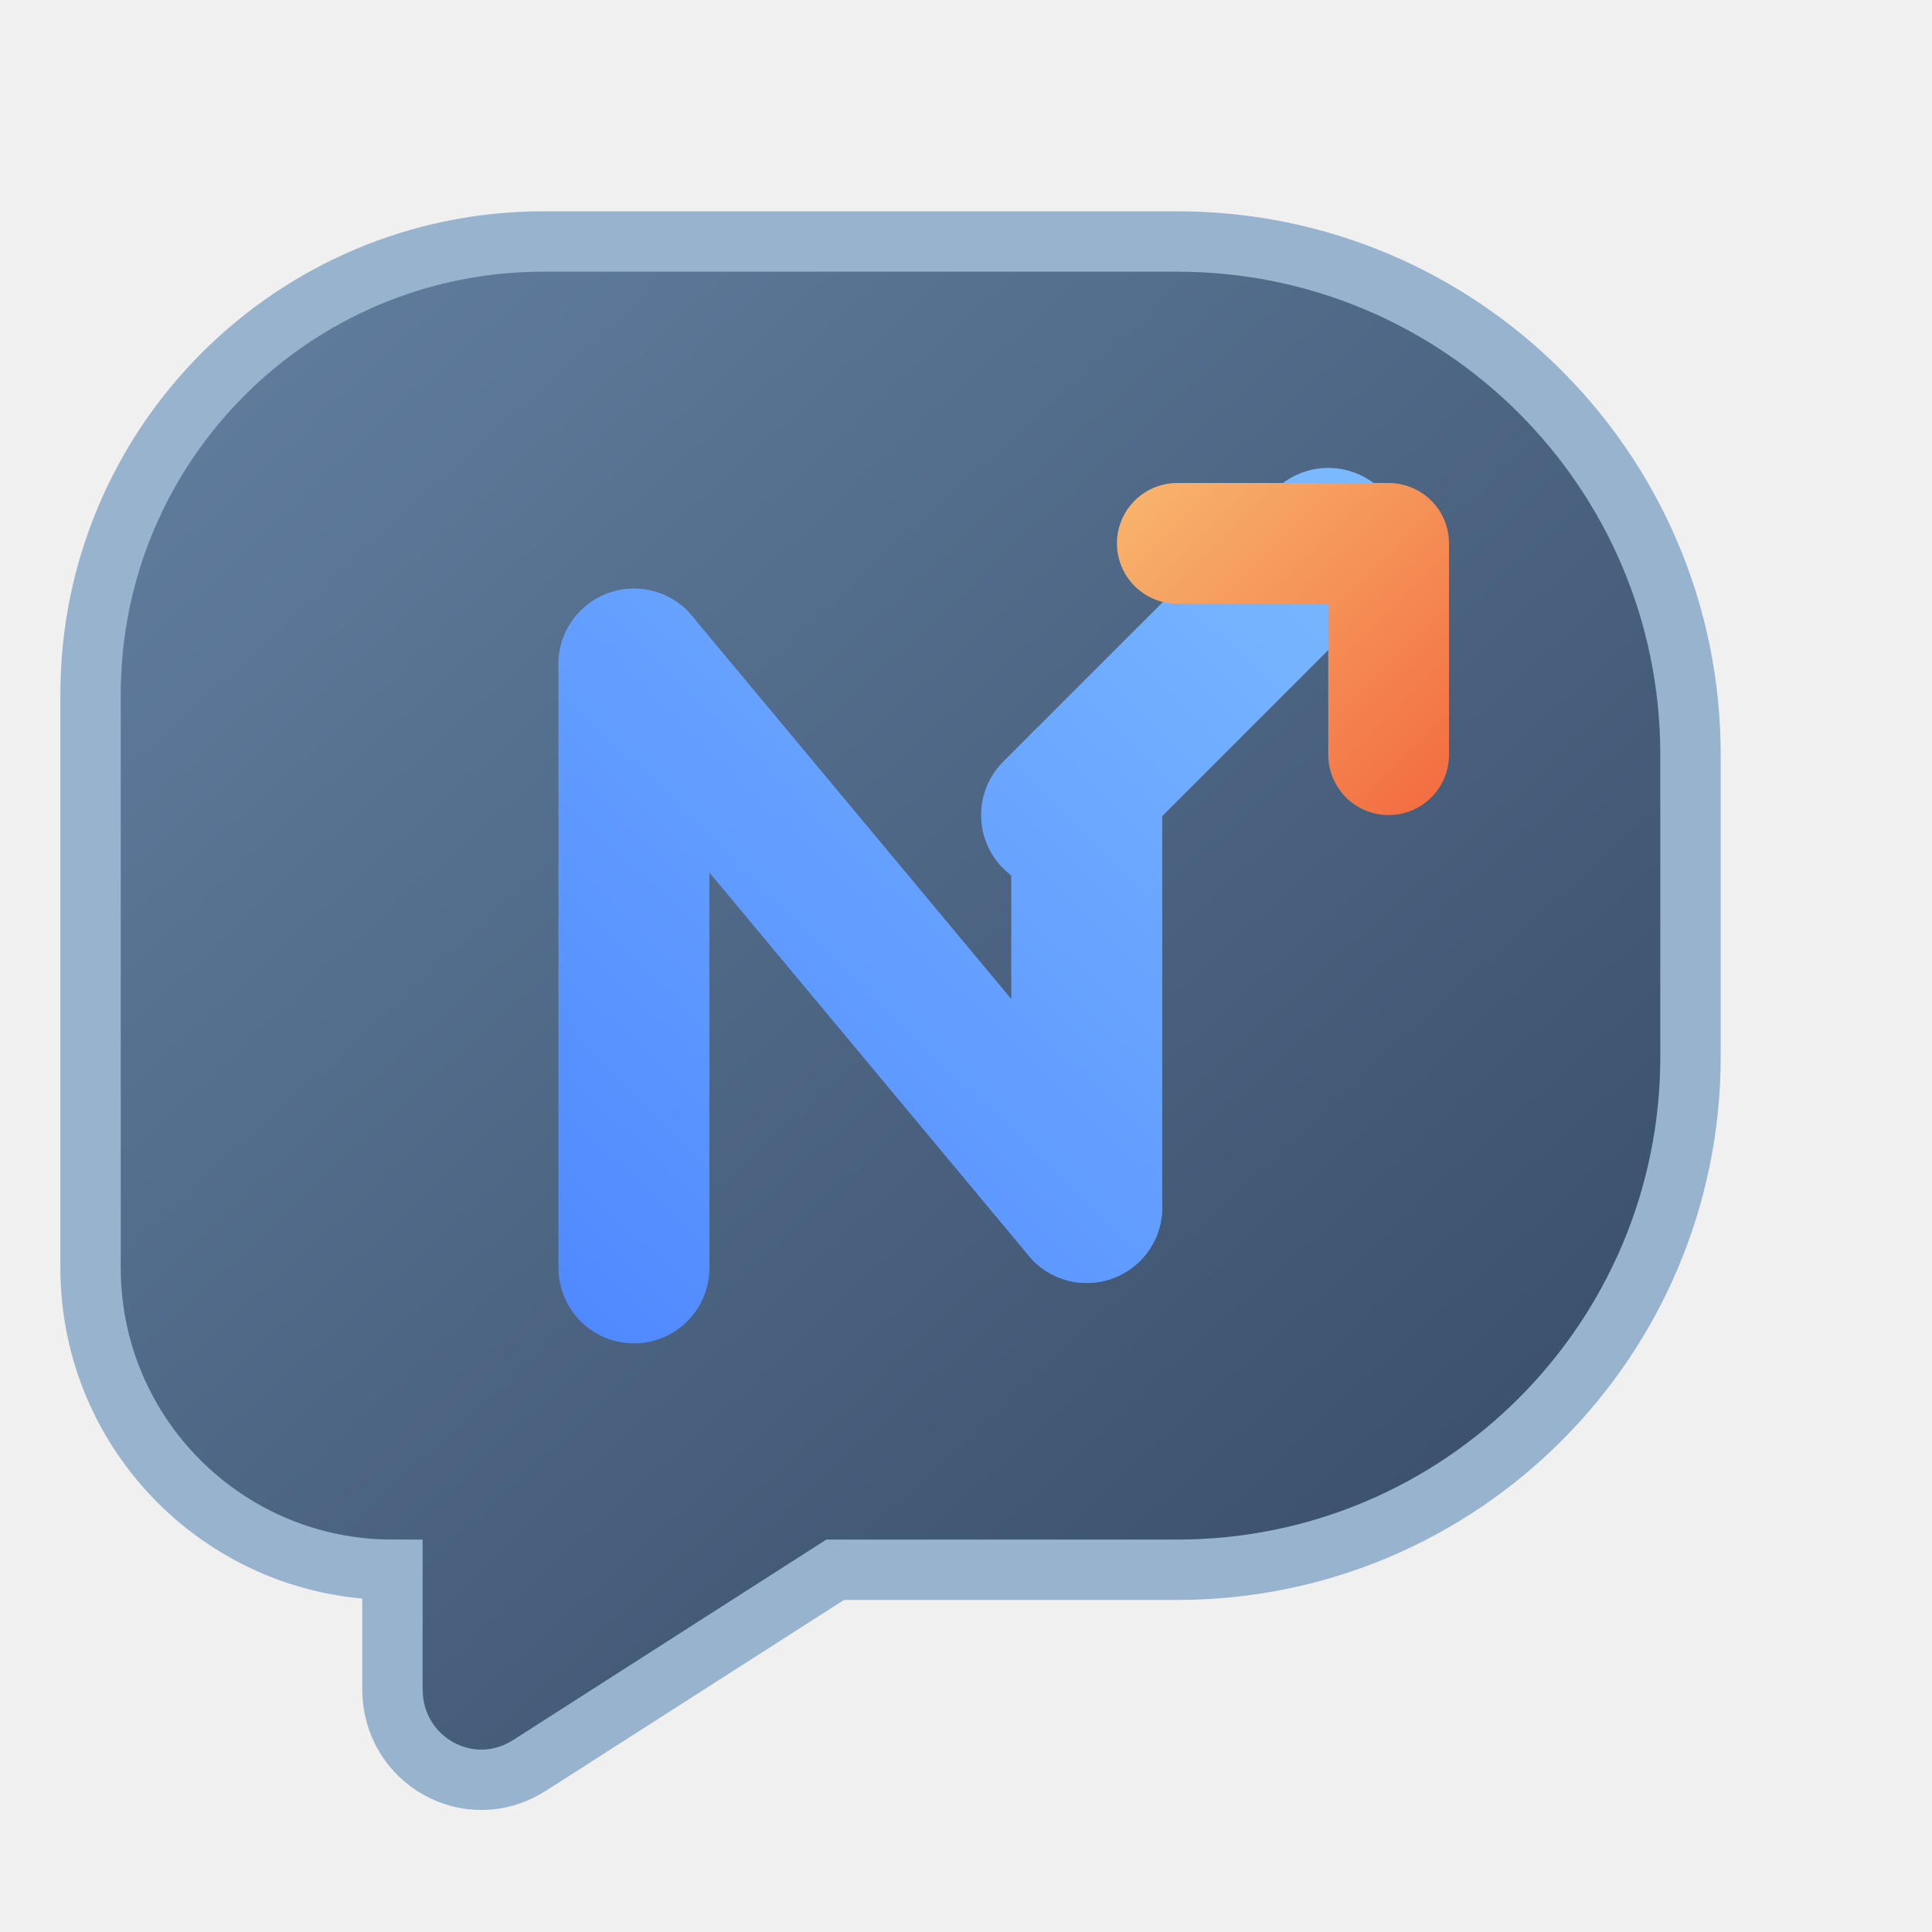
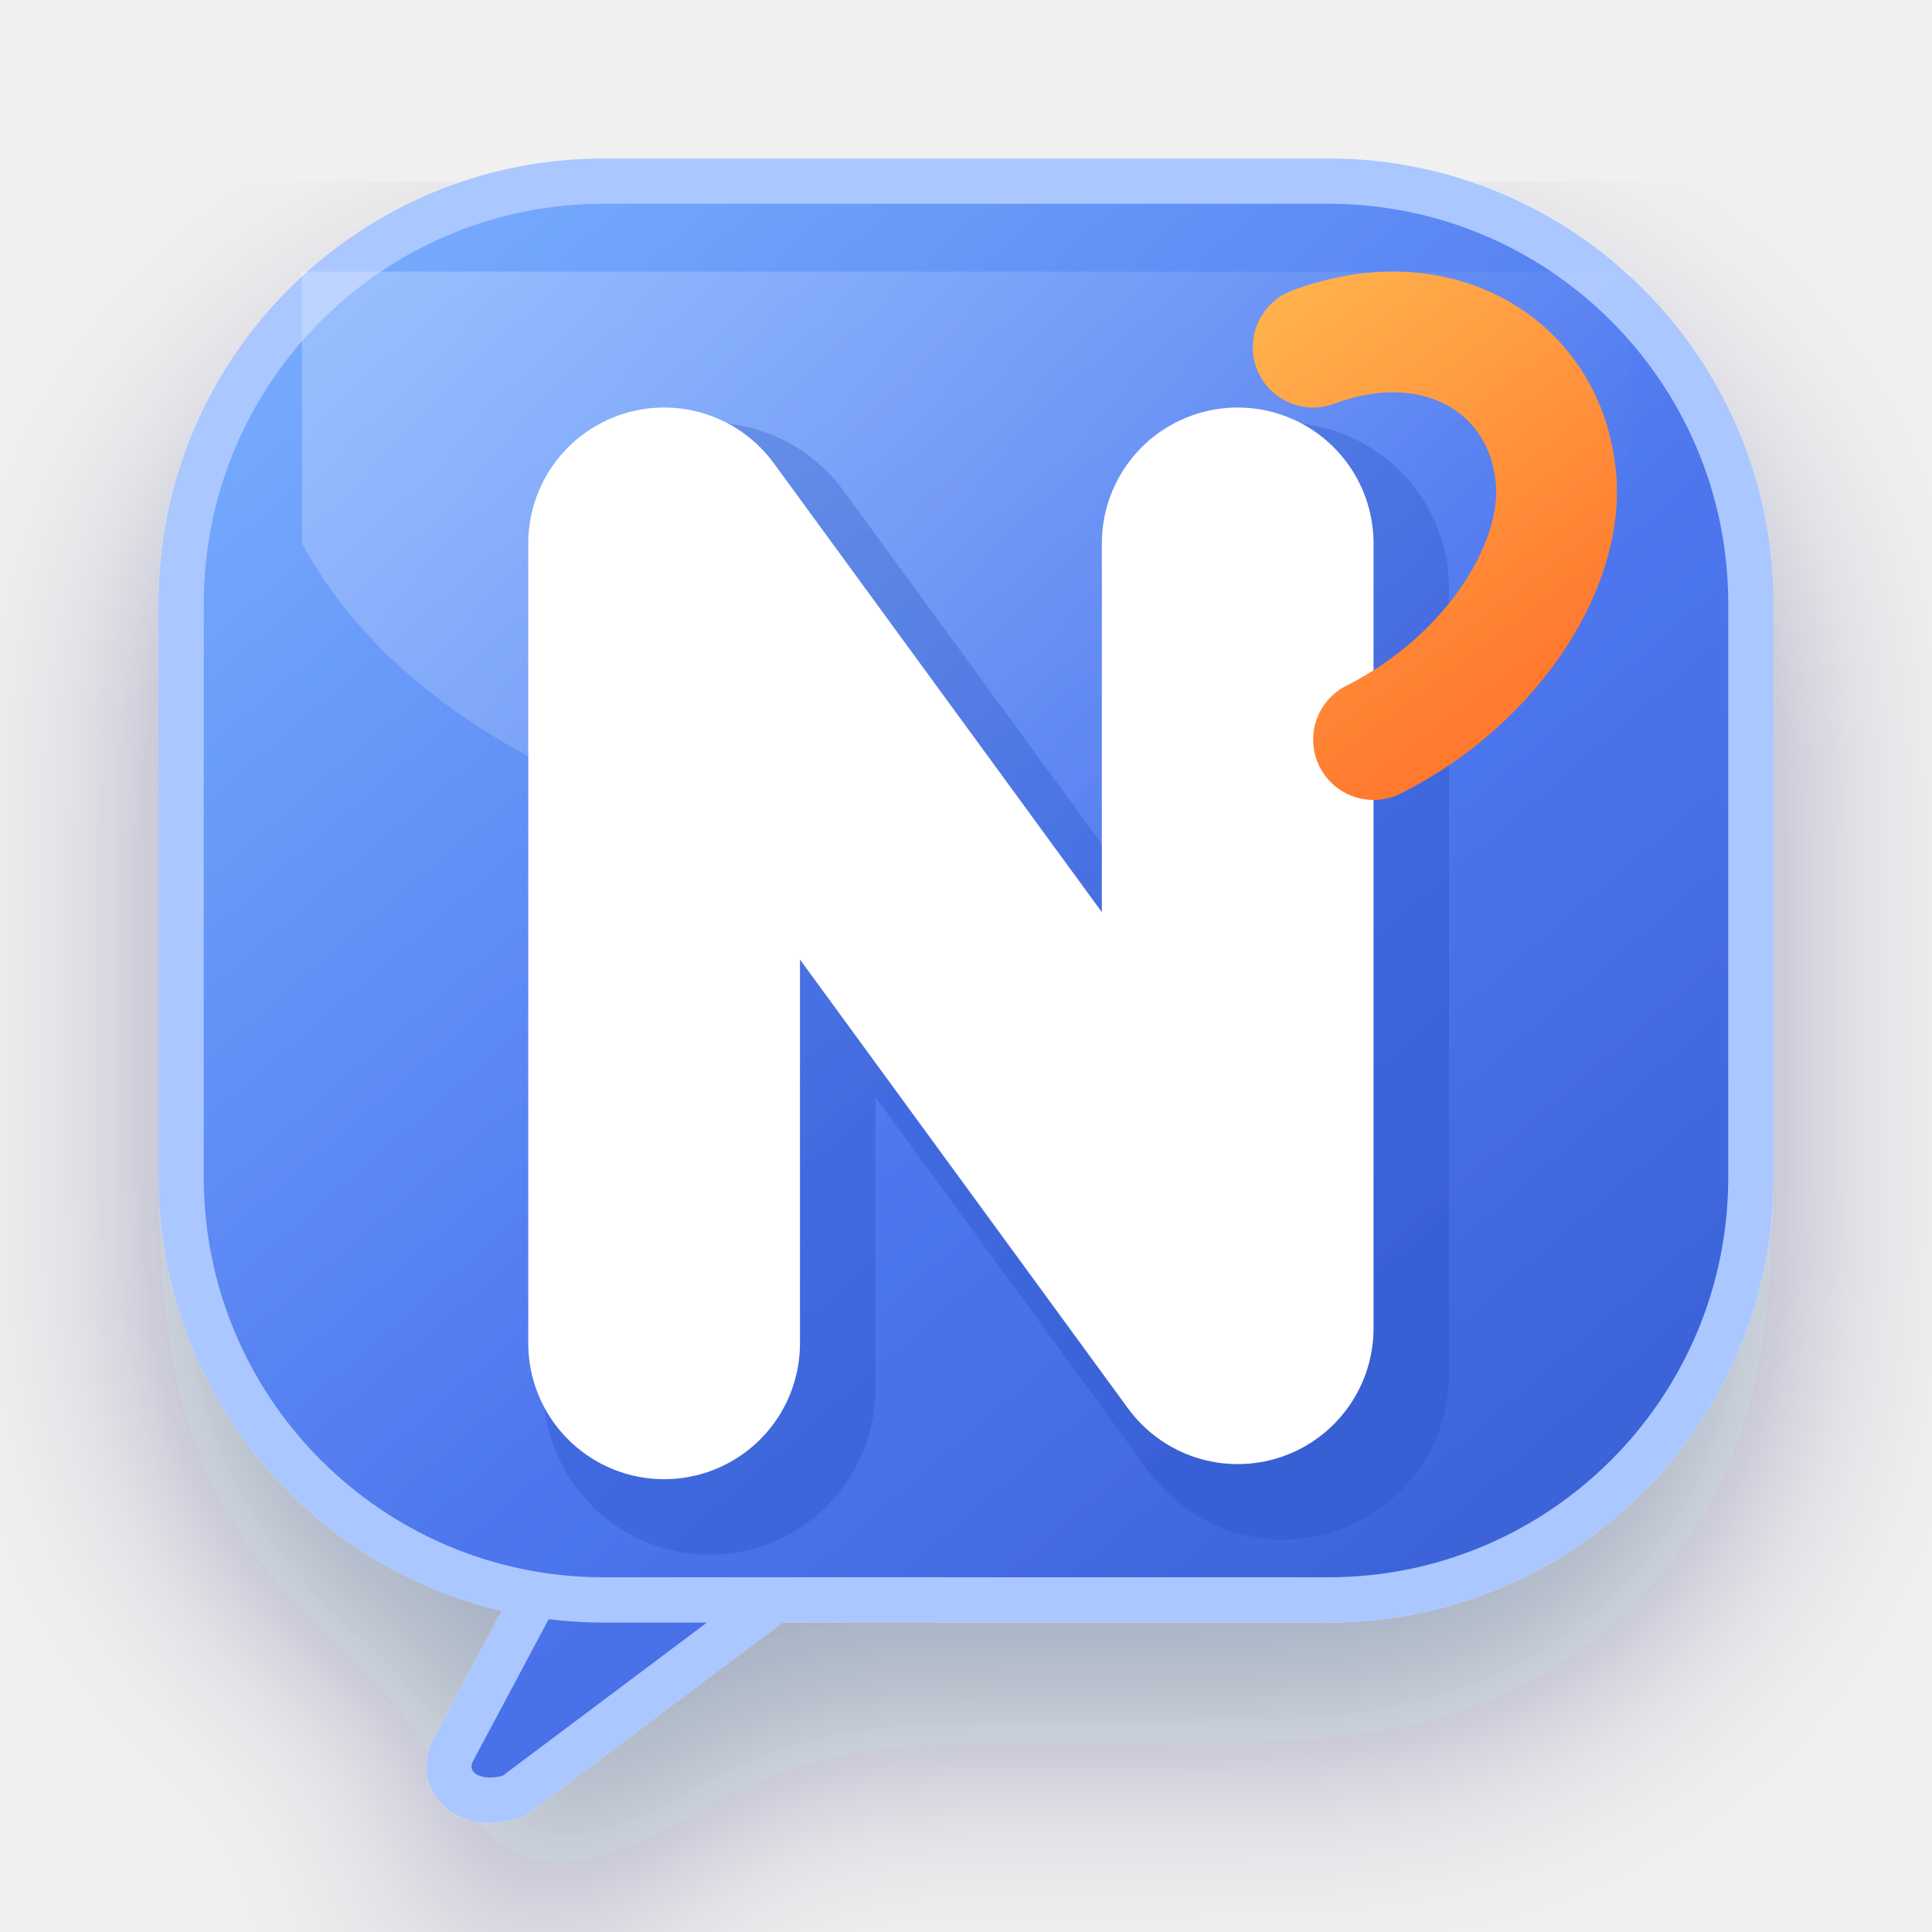
<svg xmlns="http://www.w3.org/2000/svg" width="256" height="256" viewBox="0 0 128 128" fill="none">
  <defs>
-     <linearGradient id="northMessengerBg" x1="18" y1="16" x2="106" y2="112" gradientUnits="userSpaceOnUse">
-       <stop stop-color="#617D9E" />
-       <stop offset="1" stop-color="#364B66" />
+     <linearGradient id="markBubbleFill" x1="20" y1="14" x2="108" y2="116" gradientUnits="userSpaceOnUse">
+       <stop stop-color="#79AEFF" />
+       <stop offset="0.55" stop-color="#4E76EE" />
+       <stop offset="1" stop-color="#355CD0" />
    </linearGradient>
-     <linearGradient id="northMessengerAccent" x1="36" y1="88" x2="92" y2="30" gradientUnits="userSpaceOnUse">
-       <stop stop-color="#4F88FF" />
-       <stop offset="1" stop-color="#7DBBFF" />
+     <linearGradient id="markBubbleGloss" x1="30" y1="16" x2="84" y2="60" gradientUnits="userSpaceOnUse">
+       <stop stop-color="#FFFFFF" stop-opacity="0.48" />
+       <stop offset="1" stop-color="#FFFFFF" stop-opacity="0" />
    </linearGradient>
-     <linearGradient id="northMessengerWarm" x1="76" y1="32" x2="96" y2="52" gradientUnits="userSpaceOnUse">
-       <stop stop-color="#F7B36C" />
-       <stop offset="1" stop-color="#F36E42" />
+     <linearGradient id="markAccentWarm" x1="84" y1="20" x2="102" y2="44" gradientUnits="userSpaceOnUse">
+       <stop stop-color="#FFB24D" />
+       <stop offset="1" stop-color="#FF7A2F" />
    </linearGradient>
+     <filter id="markShadow" x="0" y="4" width="128" height="124" filterUnits="userSpaceOnUse" color-interpolation-filters="sRGB">
+       <feDropShadow dx="0" dy="8" stdDeviation="7" flood-color="#0F1F5D" flood-opacity="0.32" />
+     </filter>
  </defs>
-   <path d="M36 16H78C96.779 16 112 31.221 112 50V70C112 88.779 96.779 104 78 104H55.334L35.086 116.961C31.096 119.515 26 116.65 26 111.912V104C14.954 104 6 95.046 6 84V46C6 29.431 19.431 16 36 16Z" fill="url(#northMessengerBg)" />
-   <path d="M36 16H78C96.779 16 112 31.221 112 50V70C112 88.779 96.779 104 78 104H55.334L35.086 116.961C31.096 119.515 26 116.65 26 111.912V104C14.954 104 6 95.046 6 84V46C6 29.431 19.431 16 36 16Z" stroke="#98B3CE" stroke-width="4" />
-   <path d="M42 84V44" stroke="url(#northMessengerAccent)" stroke-width="10" stroke-linecap="round" />
-   <path d="M42 44L72 80" stroke="url(#northMessengerAccent)" stroke-width="10" stroke-linecap="round" />
-   <path d="M72 80V52" stroke="url(#northMessengerAccent)" stroke-width="10" stroke-linecap="round" />
-   <path d="M70 54L88 36" stroke="url(#northMessengerAccent)" stroke-width="10" stroke-linecap="round" />
-   <path d="M78 36H92V50" stroke="url(#northMessengerWarm)" stroke-width="8" stroke-linecap="round" stroke-linejoin="round" />
+   <g filter="url(#markShadow)">
+     <path d="M46 86L30 116C29 118 31 120 34 119L58 101" fill="url(#markBubbleFill)" stroke="#AAC7FF" stroke-width="3" stroke-linecap="round" stroke-linejoin="round" />
+     <rect x="12" y="12" width="104" height="94" rx="28" fill="url(#markBubbleFill)" />
+     <rect x="12" y="12" width="104" height="94" rx="28" stroke="#AAC7FF" stroke-width="3" />
+     <path d="M20 18H108V52C98 58 77 62 58 58C39 54 26 47 20 36V18Z" fill="url(#markBubbleGloss)" opacity="0.5" />
+     <path d="M44 89V36L82 88V36" stroke="#2148BC" stroke-opacity="0.28" stroke-width="22" stroke-linecap="round" stroke-linejoin="round" transform="translate(3 3)" />
+     <path d="M44 89V36L82 88V36" stroke="#FFFFFF" stroke-width="18" stroke-linecap="round" stroke-linejoin="round" />
+     <path d="M87 23C95 20 102 24 103 31C104 37 99 45 91 49" stroke="url(#markAccentWarm)" stroke-width="8" stroke-linecap="round" stroke-linejoin="round" />
+   </g>
</svg>
